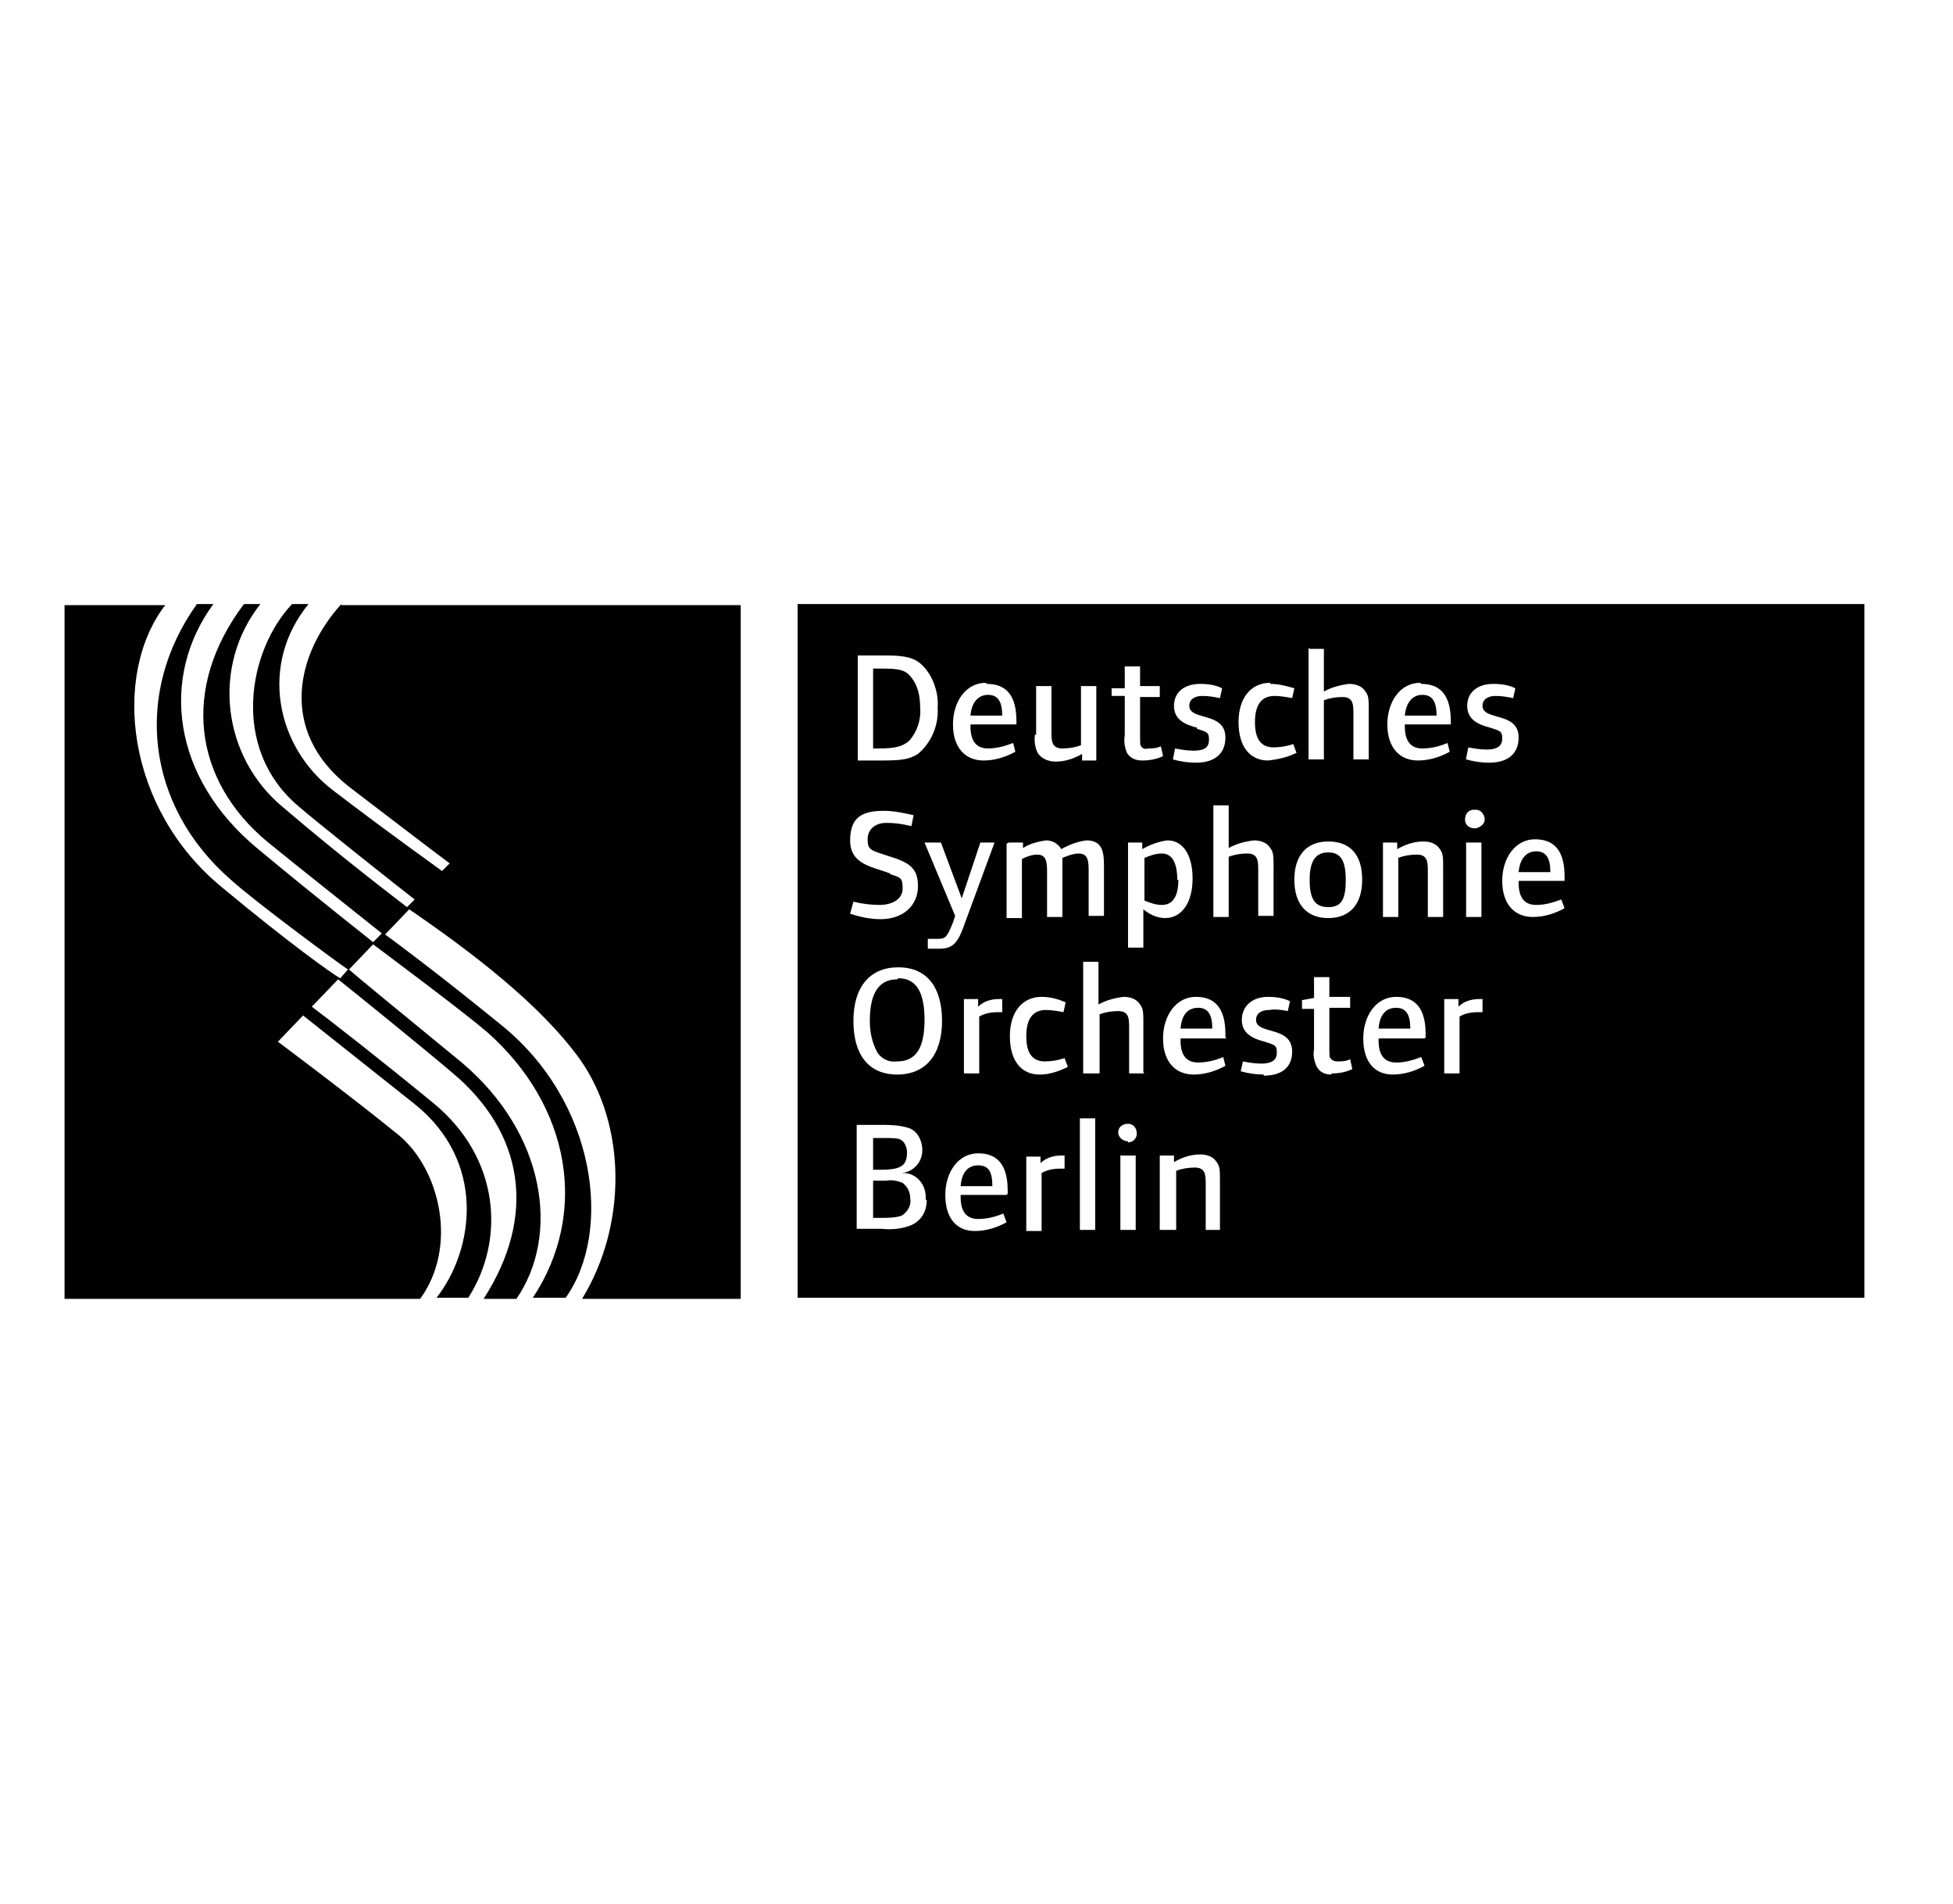
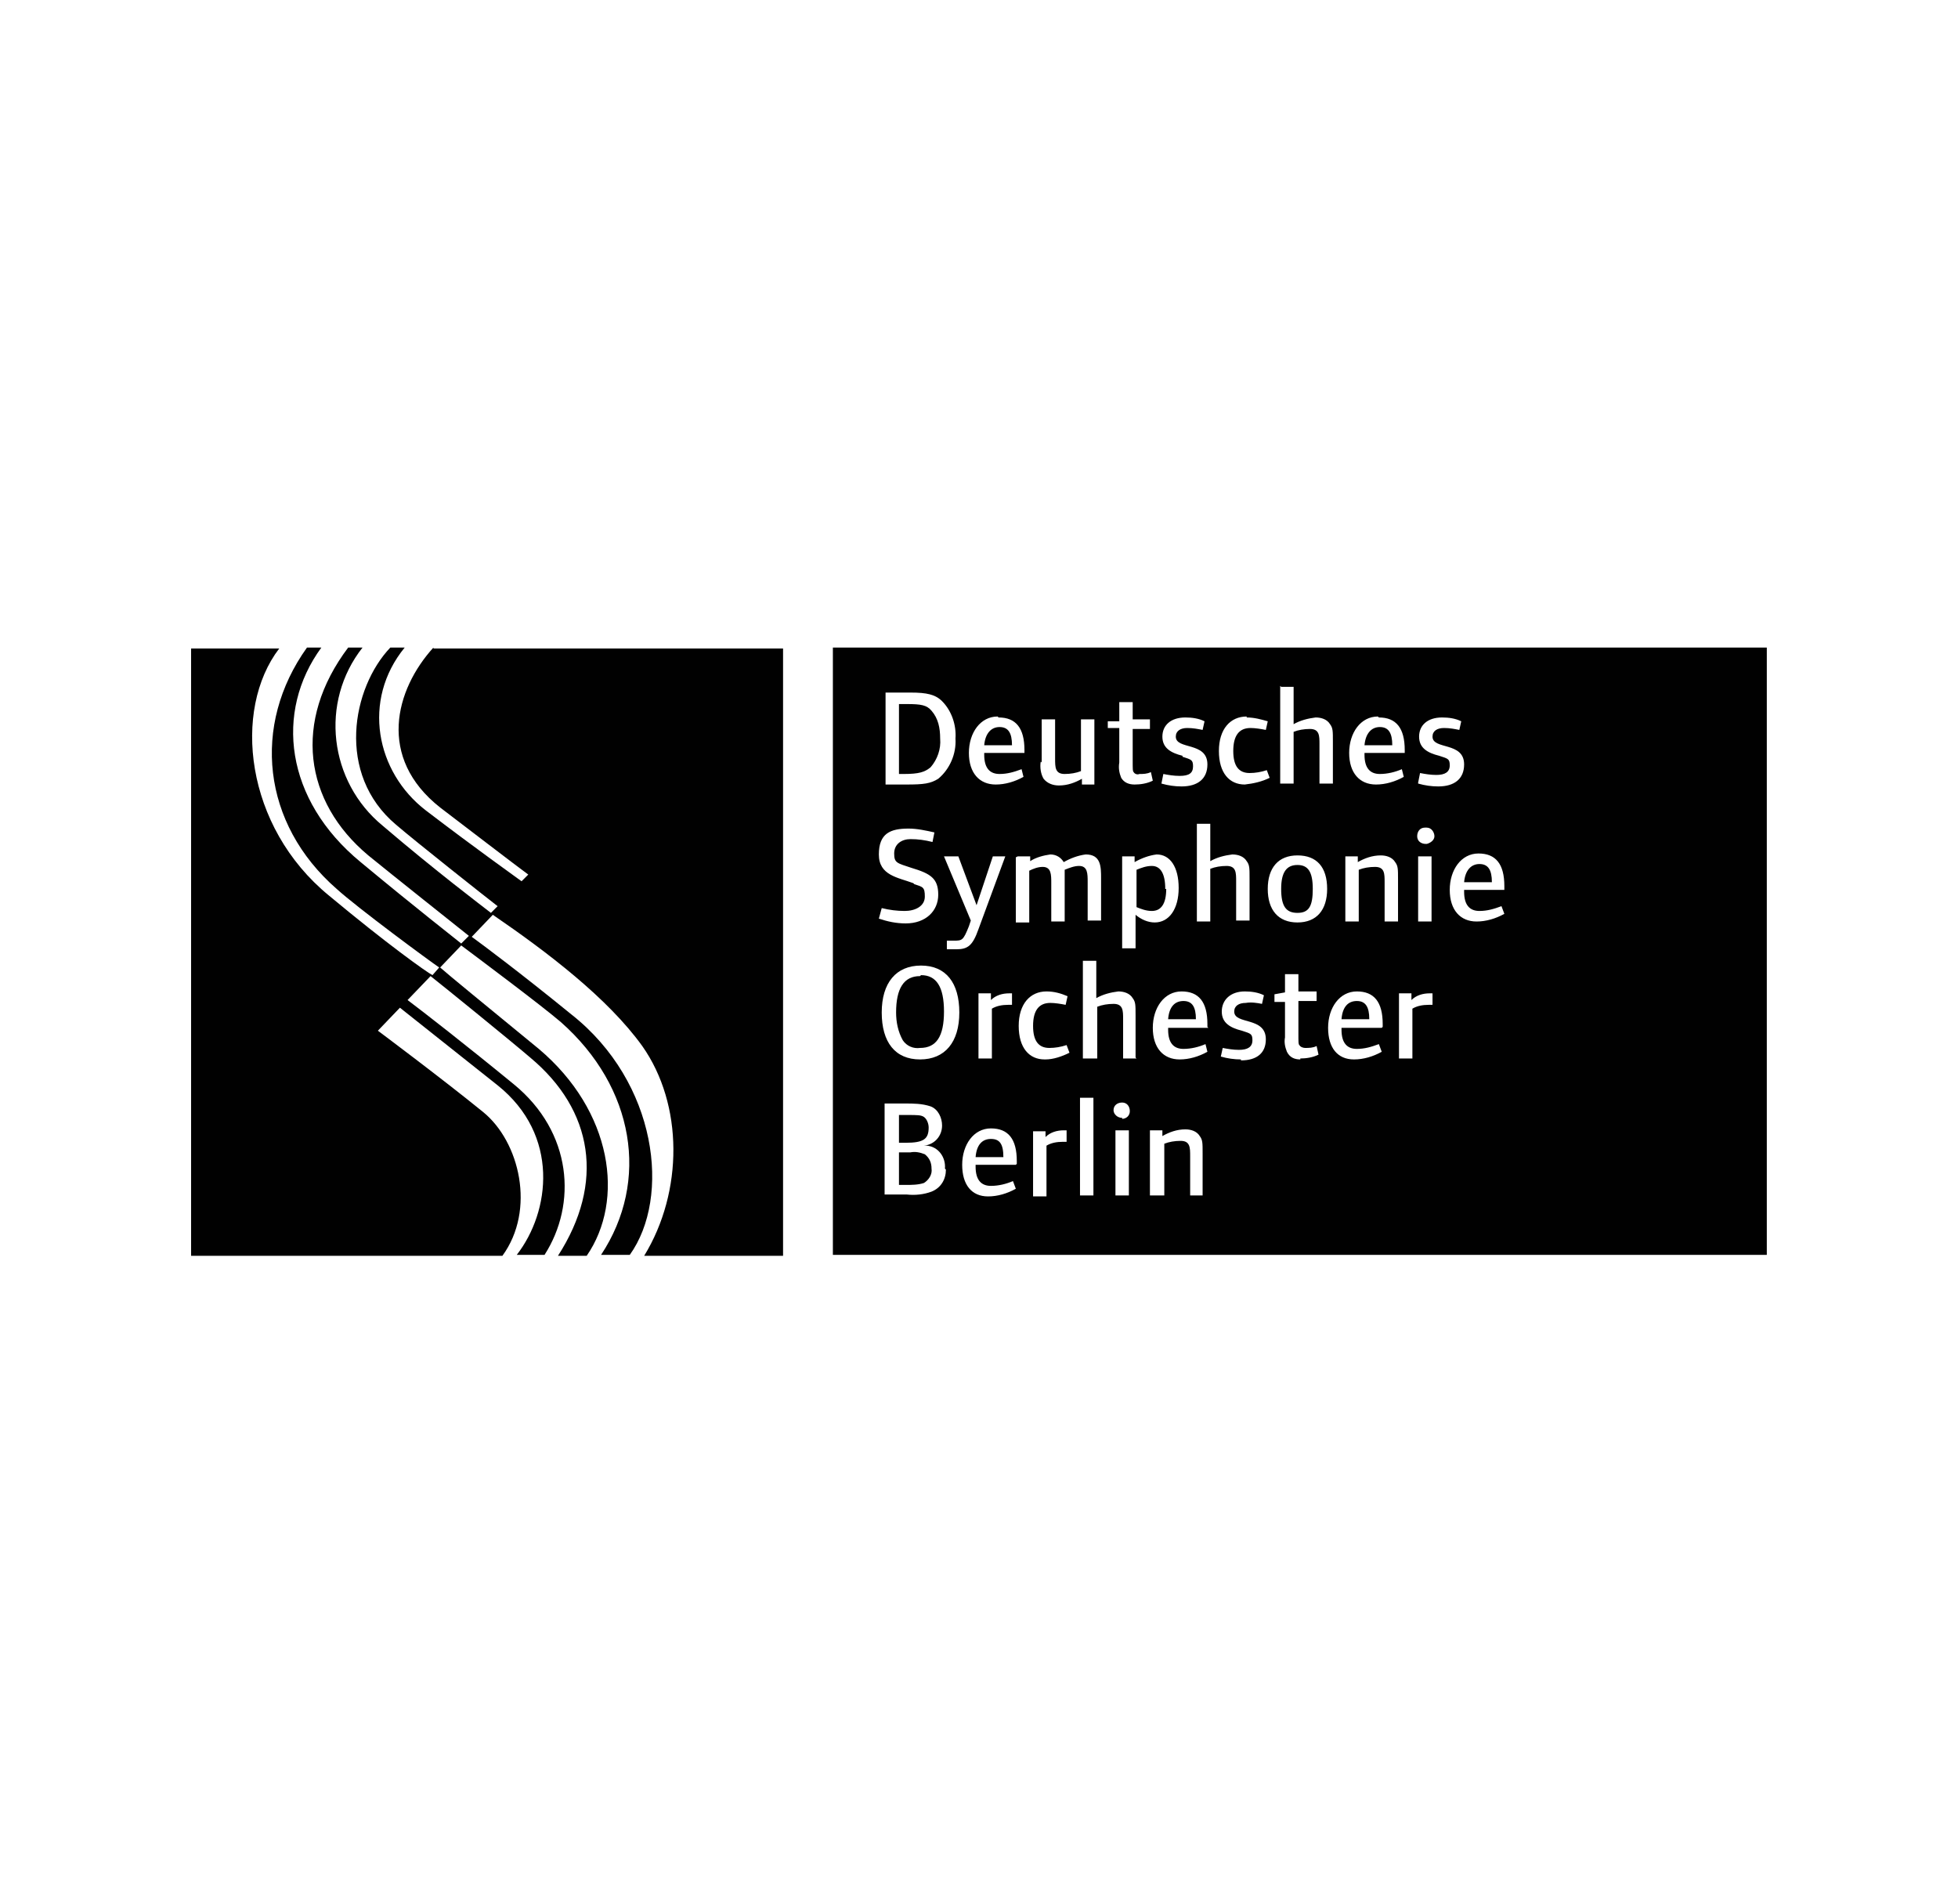
- <svg xmlns="http://www.w3.org/2000/svg" id="Layer_1" version="1.1" viewBox="0 0 178.5 174">
+ <svg xmlns="http://www.w3.org/2000/svg" id="Layer_1" version="1.1" viewBox="-14.05 -12.4 204.41 198.7">
  <defs>
    <style>
      .st0 {
        fill: #010101;
      }
    </style>
  </defs>
  <g>
    <path class="st0" d="M121.4,77.9c-1.1,0-1.7.7-1.7,2.5s.5,2.5,1.7,2.5,1.6-.7,1.6-2.5-.5-2.5-1.6-2.5Z" />
    <path class="st0" d="M107.6,80.4c0-1.6-.5-2.4-1.4-2.4-.6,0-1.1.2-1.6.4v3.9c.5.2,1,.4,1.6.4,1,0,1.5-.8,1.5-2.3Z" />
    <path class="st0" d="M109.5,92.1c-.9,0-1.5.6-1.6,1.9h2.9c0-1.3-.4-1.9-1.3-1.9Z" />
    <path class="st0" d="M89.4,106.5c-.9,0-1.5.6-1.6,1.9h2.9c0-1.4-.4-1.9-1.3-1.9Z" />
    <path class="st0" d="M90.3,63.5c-.9,0-1.5.7-1.6,1.9h2.9c0-1.3-.4-1.9-1.3-1.9Z" />
    <path class="st0" d="M127.6,92.1c-.9,0-1.5.6-1.6,1.9h2.9c0-1.3-.4-1.9-1.3-1.9Z" />
    <path class="st0" d="M84.1,64.7c0-1.1-.2-2.1-.9-2.9-.5-.6-1.1-.7-2.6-.7h-.8v7.3h.5c1.6,0,2.2-.2,2.8-.7.7-.8,1.1-1.9,1-3Z" />
    <path class="st0" d="M82.9,105.3c0-.4-.2-.9-.5-1.1-.3-.2-.7-.2-1.7-.2h-.9v2.9h.7c1.9,0,2.4-.4,2.4-1.6Z" />
    <path class="st0" d="M140.4,77.8c-.9,0-1.5.7-1.6,1.9h2.9c0-1.3-.4-1.9-1.3-1.9Z" />
    <path class="st0" d="M130,63.5c-.9,0-1.5.7-1.6,1.9h2.9c0-1.3-.4-1.9-1.3-1.9Z" />
    <path class="st0" d="M82.5,108.1c-.5-.2-1-.3-1.5-.2h-1.2v3.4h.7c.6,0,1.3,0,1.9-.2.5-.3.9-.9.8-1.5,0-.6-.2-1.1-.7-1.5Z" />
    <path class="st0" d="M82,89.5c-1.7,0-2.5,1.3-2.5,3.8,0,1,.2,2,.7,2.9.4.6,1.1.9,1.8.8,1.7,0,2.5-1.2,2.5-3.8s-.8-3.8-2.4-3.8Z" />
    <path class="st0" d="M72.9,55.2v63.4h97.5v-63.4h-97.5ZM134.8,75.7c-.5,0-.9-.3-.9-.8,0-.5.3-.9.8-.9,0,0,.1,0,.2,0,.5,0,.8.5.8.9,0,.4-.4.7-.8.8ZM135.4,77v6.8h-1.4v-6.8h1.4ZM129.9,62.5c1.8,0,2.7,1.1,2.7,3.4v.3h-4.2s0,.2,0,.2c0,1.4.6,2,1.6,2,.8,0,1.6-.2,2.3-.5l.2.8c-.9.5-1.9.8-2.9.8-1.7,0-2.8-1.2-2.8-3.3s1.2-3.8,3-3.8ZM119.7,59.3h1.3v3.9c.7-.4,1.5-.6,2.3-.7.6,0,1.2.2,1.5.7.3.4.3.7.3,1.8v4.4h-1.4v-4.1c0-.9,0-1.6-1-1.6-.6,0-1.2.1-1.7.3v5.4h-1.4v-10.2ZM116.1,62.5c.8,0,1.5.2,2.2.4l-.2.9c-.5-.1-1.1-.2-1.6-.2-1.2,0-1.8.8-1.8,2.4s.6,2.3,1.7,2.3c.6,0,1.2-.1,1.8-.3l.3.8c-.8.4-1.7.6-2.6.7-1.6,0-2.7-1.2-2.7-3.5s1.2-3.6,2.9-3.6ZM109.4,66.5c-1.2-.3-2.1-.8-2.1-2s.9-2,2.4-2c.7,0,1.4.1,2,.4l-.2.9c-.5-.1-1-.2-1.6-.2-.7,0-1.2.3-1.2.9,0,1.4,3.3.5,3.3,2.9,0,1.5-1,2.3-2.7,2.3-.7,0-1.4-.1-2.1-.3l.2-1c.5.1,1.1.2,1.7.2,1,0,1.4-.3,1.4-1s-.2-.7-1.1-1ZM109,80.3c0,2.2-1,3.6-2.5,3.6-.7,0-1.4-.3-2-.8v3.5h-1.4v-9.6h1.3v.6c.7-.4,1.5-.7,2.3-.8,1.4,0,2.3,1.3,2.3,3.5ZM101.6,62.9h1.2v-2h1.4v1.8h1.8v1h-1.8v3.2c0,1.1,0,1.2.1,1.3.1.2.4.3.6.2.4,0,.8,0,1.2-.2l.2.9c-.6.3-1.3.4-1.9.4-.6,0-1.1-.2-1.4-.7-.2-.5-.3-1-.2-1.6v-3.6h-1.2v-.8ZM94.7,67.2v-4.5h1.4v4.1c0,.9,0,1.6,1,1.6.6,0,1.2-.1,1.7-.3v-5.4h1.4v6.8h-1.3v-.6c-.7.4-1.5.7-2.4.7-.6,0-1.2-.2-1.6-.7-.3-.5-.4-1.2-.3-1.8ZM90.2,62.5c1.8,0,2.7,1.1,2.7,3.4v.3h-4.2v.2c0,1.4.6,2,1.6,2,.8,0,1.5-.2,2.3-.5l.2.8c-.9.5-1.9.8-2.9.8-1.7,0-2.8-1.2-2.8-3.3s1.2-3.8,3-3.8ZM91.3,91.3h.3v1.2c-.1,0-.3,0-.4,0-.6,0-1.2.1-1.7.4v5.2h-1.4v-6.8h1.3v.7c.5-.5,1.2-.7,1.9-.7ZM87.9,82.1l1.7-5.1h1.3l-2.8,7.6c-.6,1.7-1.1,2.1-2.3,2.1-.3,0-.7,0-1,0v-.9c.3,0,.5,0,.7,0,.9,0,1,0,1.6-1.5l.2-.6-2.8-6.7h1.5l1.9,5.1ZM78.4,59.9h2.6c1.7,0,2.6.2,3.3.9,1,1,1.5,2.5,1.4,3.9.1,1.6-.6,3.2-1.8,4.2-.8.5-1.5.6-3.3.6h-2.2v-9.5ZM81.3,79.8c-1.6-.6-3.6-.8-3.6-3s1.2-2.7,3.1-2.7c.9,0,1.8.2,2.7.4l-.2,1c-.8-.2-1.5-.3-2.3-.3-.9,0-1.7.5-1.7,1.5s.3,1,1.8,1.5c2,.6,2.8,1.1,2.8,2.8s-1.3,3-3.4,3c-1,0-1.9-.2-2.8-.5l.3-1.1c.8.2,1.6.3,2.4.3,1.1,0,2.1-.5,2.1-1.5s-.2-1-1.1-1.3ZM84.7,109.7c0,1-.5,1.9-1.5,2.3-.8.3-1.7.4-2.6.3h-2.3v-9.5h2.1c.9,0,1.8,0,2.7.3.8.3,1.2,1.2,1.2,2,0,0,0,0,0,0,0,1.1-.8,2-1.9,2.1.1,0,.2,0,.3,0,1.2.1,2,1.2,1.9,2.4ZM82,98.2c-2.6,0-4-1.8-4-4.9s1.5-4.9,4.1-4.9,4,1.8,4,4.9-1.5,4.9-4.1,4.9ZM92,109.2h-4.2s0,.2,0,.2c0,1.4.6,2,1.6,2,.8,0,1.6-.2,2.3-.5l.3.8c-.9.5-1.9.8-2.9.8-1.7,0-2.7-1.2-2.7-3.3s1.2-3.8,3-3.8,2.7,1.1,2.7,3.4v.3ZM92.2,77h1.3v.5c.6-.4,1.4-.6,2.1-.7.6,0,1.1.3,1.4.8.7-.4,1.5-.7,2.3-.8,1.6,0,1.6,1.3,1.6,2.5v4.4h-1.4v-4c0-.9,0-1.7-.9-1.7-.5,0-1,.2-1.5.4,0,.3,0,.6,0,.9v4.5h-1.4v-4c0-.9,0-1.7-.9-1.7-.5,0-1,.2-1.4.4v5.4h-1.4v-6.8ZM97.4,106.8c-.1,0-.3,0-.5,0-.6,0-1.2.1-1.7.4v5.3h-1.4v-6.8h1.3v.6c.5-.5,1.2-.7,1.9-.7h.3v1.2ZM95,98.2c-1.6,0-2.7-1.2-2.7-3.5s1.2-3.6,2.9-3.6c.8,0,1.5.2,2.2.5l-.2.9c-.5-.1-1.1-.2-1.6-.2-1.2,0-1.8.8-1.8,2.4s.6,2.3,1.7,2.3c.6,0,1.2-.1,1.8-.3l.3.8c-.8.4-1.7.7-2.5.7ZM100.1,112.4h-1.4v-10.2h1.4v10.2ZM103.8,112.4h-1.4v-6.8h1.4v6.8ZM103.1,104.3c-.5,0-.9-.4-.9-.8,0,0,0,0,0,0,0-.5.4-.8.9-.8.5,0,.8.4.8.9,0,.5-.4.8-.8.8ZM104.6,98.1h-1.4v-4.1c0-.9,0-1.6-1-1.6-.6,0-1.2.1-1.7.3v5.4h-1.5v-10.2h1.4v3.9c.7-.4,1.5-.6,2.3-.7.6,0,1.2.2,1.5.7.3.4.3.7.3,1.8v4.4ZM111.6,112.4h-1.4v-4.1c0-.9,0-1.6-1-1.6-.6,0-1.2.1-1.7.3v5.4h-1.5v-6.8h1.3v.6c.7-.4,1.5-.7,2.4-.7.6,0,1.2.2,1.5.7.3.4.3.7.3,1.8v4.4ZM112.1,94.9h-4.2s0,.2,0,.2c0,1.4.6,2,1.6,2,.8,0,1.6-.2,2.3-.5l.2.8c-.9.5-1.9.8-2.9.8-1.7,0-2.8-1.2-2.8-3.3s1.2-3.8,3-3.8,2.7,1.1,2.7,3.4v.3ZM112.3,83.8h-1.4v-10.2h1.4v3.9c.7-.4,1.5-.6,2.3-.7.6,0,1.2.2,1.5.7.3.4.3.7.3,1.8v4.4h-1.4v-4.1c0-.9,0-1.6-1-1.6-.6,0-1.2.1-1.7.3v5.4ZM115.5,98.2c-.7,0-1.4-.1-2.1-.3l.2-.9c.5.1,1.1.2,1.7.2.9,0,1.4-.3,1.4-1s-.2-.7-1.1-1c-1.2-.3-2.1-.8-2.1-2s.9-2.1,2.4-2.1c.7,0,1.4.1,2,.4l-.2.9c-.5-.1-1.1-.2-1.7-.1-.7,0-1.2.3-1.2.9,0,1.4,3.3.5,3.3,2.9,0,1.4-.9,2.2-2.6,2.2ZM121.7,98.2c-.6,0-1.1-.2-1.4-.8-.2-.5-.3-1-.2-1.5v-3.7h-1.1v-.8l1.1-.2v-1.9h1.4v1.8h1.9v1h-1.9v3.3c0,1.1,0,1.2.1,1.3.1.2.4.3.6.3.4,0,.8,0,1.2-.2l.2.9c-.6.3-1.3.4-1.9.4ZM121.4,83.9c-2,0-3.1-1.3-3.1-3.5s1.1-3.5,3.1-3.5,3.1,1.2,3.1,3.5h0c0,2.2-1.1,3.5-3.1,3.5ZM130.2,94.9h-4.2s0,.2,0,.2c0,1.4.6,2,1.6,2,.8,0,1.5-.2,2.3-.5l.3.8c-.9.5-1.9.8-2.9.8-1.7,0-2.7-1.2-2.7-3.3s1.2-3.8,3-3.8,2.7,1.1,2.7,3.4v.3ZM131.9,83.8h-1.4v-4.1c0-.9,0-1.6-1-1.6-.6,0-1.2.1-1.7.3v5.4h-1.4v-6.8h1.3v.6c.7-.4,1.5-.7,2.4-.7.6,0,1.2.2,1.5.7.3.4.3.7.3,1.8v4.4ZM135.5,92.5c-.1,0-.3,0-.4,0-.6,0-1.2.1-1.7.4v5.2h-1.4v-6.8h1.3v.7c.5-.5,1.2-.7,1.9-.7h.3v1.2ZM134,69.3l.2-1c.5.1,1.1.2,1.7.2.9,0,1.4-.3,1.4-1s-.2-.7-1.1-1c-1.2-.3-2.1-.8-2.1-2s.9-2,2.4-2c.7,0,1.4.1,2,.4l-.2.9c-.5-.1-1-.2-1.6-.2-.7,0-1.2.3-1.2.9,0,1.4,3.3.5,3.3,2.9,0,1.5-1,2.3-2.7,2.3-.7,0-1.4-.1-2.1-.3ZM143,80.5h-4.2s0,.2,0,.2c0,1.4.6,2,1.6,2,.8,0,1.5-.2,2.3-.5l.3.8c-.9.5-1.9.8-2.9.8-1.7,0-2.8-1.2-2.8-3.3s1.2-3.8,3-3.8,2.7,1.1,2.7,3.4v.3Z" />
  </g>
  <path class="st0" d="M31.2,55.2c-4,4.4-5.9,11.5.7,16.7,2.1,1.6,8.1,6.2,9.2,7l-.7.7c-.8-.6-4.5-3.2-10-7.4h0c-5.2-4-6.7-11.5-2.2-17h-1.5c-4,4.2-5.7,13.2.6,18.5,2.1,1.8,9.3,7.5,10.6,8.5l-.7.7s0,0,0,0h0,0c-.9-.7-5.8-4.4-11.3-9.1-5.6-4.6-6.6-12.9-2.1-18.6h-1.5c-5.8,7.7-4.6,16.1,2.1,21.7,2.2,1.8,9.5,7.6,10.5,8.4l-.8.8c-.6-.5-4.6-3.6-10.5-8.5-7.9-6.5-9-15.7-4.1-22.4h-1.5c-5.8,8.1-4.7,18.4,3.1,25.2,2.2,2,9.8,7.6,10.7,8.2l-.7.8c-.6-.3-4.8-3.3-10.8-8.3-8.8-7.2-10.1-19.4-5.2-25.8H5.9v63.4h34-1.5c3.5-4.8,1.8-11.9-2-15-4.3-3.5-11-8.5-11-8.5l2.3-2.4c2,1.6,8.2,6.5,10.2,8.1,6.5,5.2,5.5,13.2,2,17.7h2.9c3.4-5.3,2.9-12.8-3.2-17.8-5-4.1-9.5-7.6-11.1-8.8l2.4-2.5c1.4,1.1,8.3,6.7,10.4,8.5,6.6,5.5,7.8,13.1,2.9,20.7h3c4-5.8,2.7-15.1-5-21.6-5.6-4.6-9.4-7.7-10.3-8.5l2.2-2.3c1.6,1.2,8.3,6.2,10.4,8,7.7,6.8,9.3,16.6,4.2,24.3h3c4.3-6,2.9-18-6.1-25.1-5.4-4.4-9.3-7.3-10.4-8.1l2.2-2.3c5.7,3.9,12,8.7,15.6,13.7,4.3,6.1,4.3,15.2.2,21.9h14.5v-63.4H31.2Z" />
</svg>
